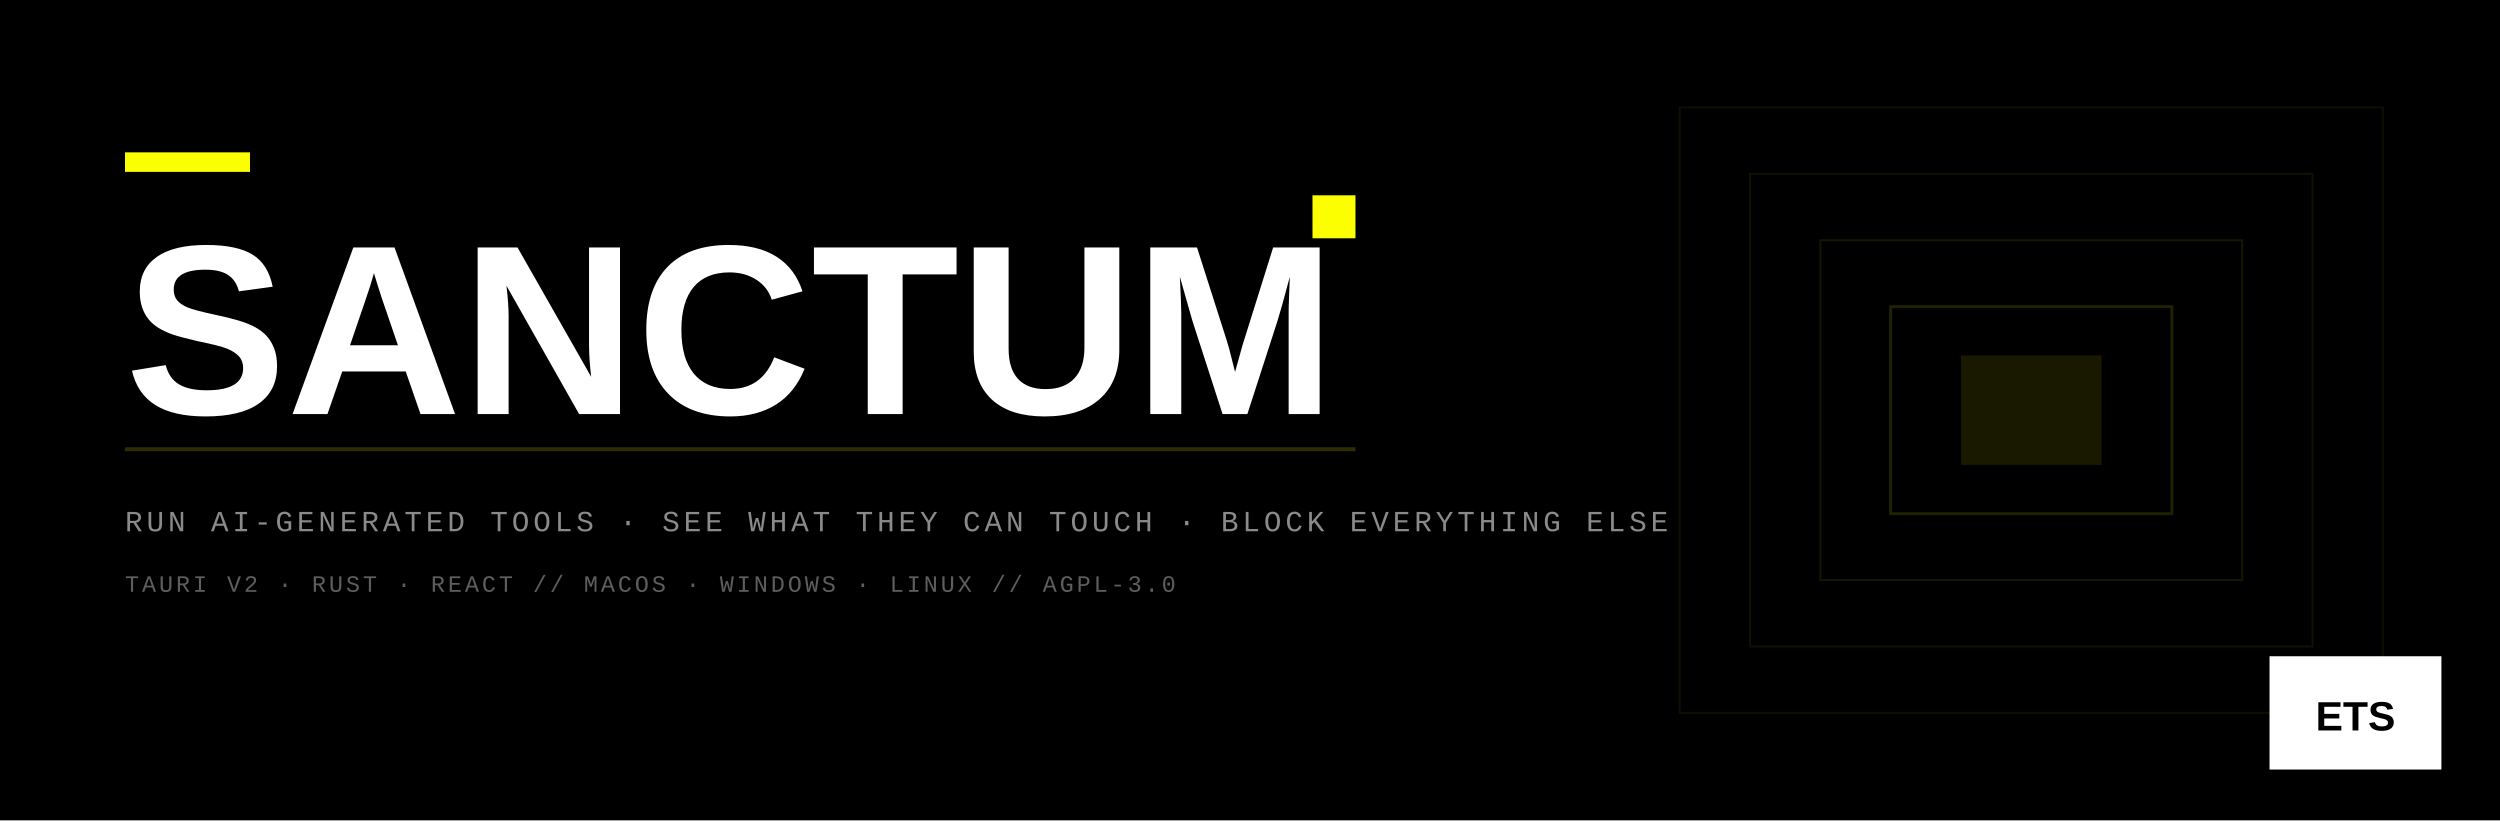
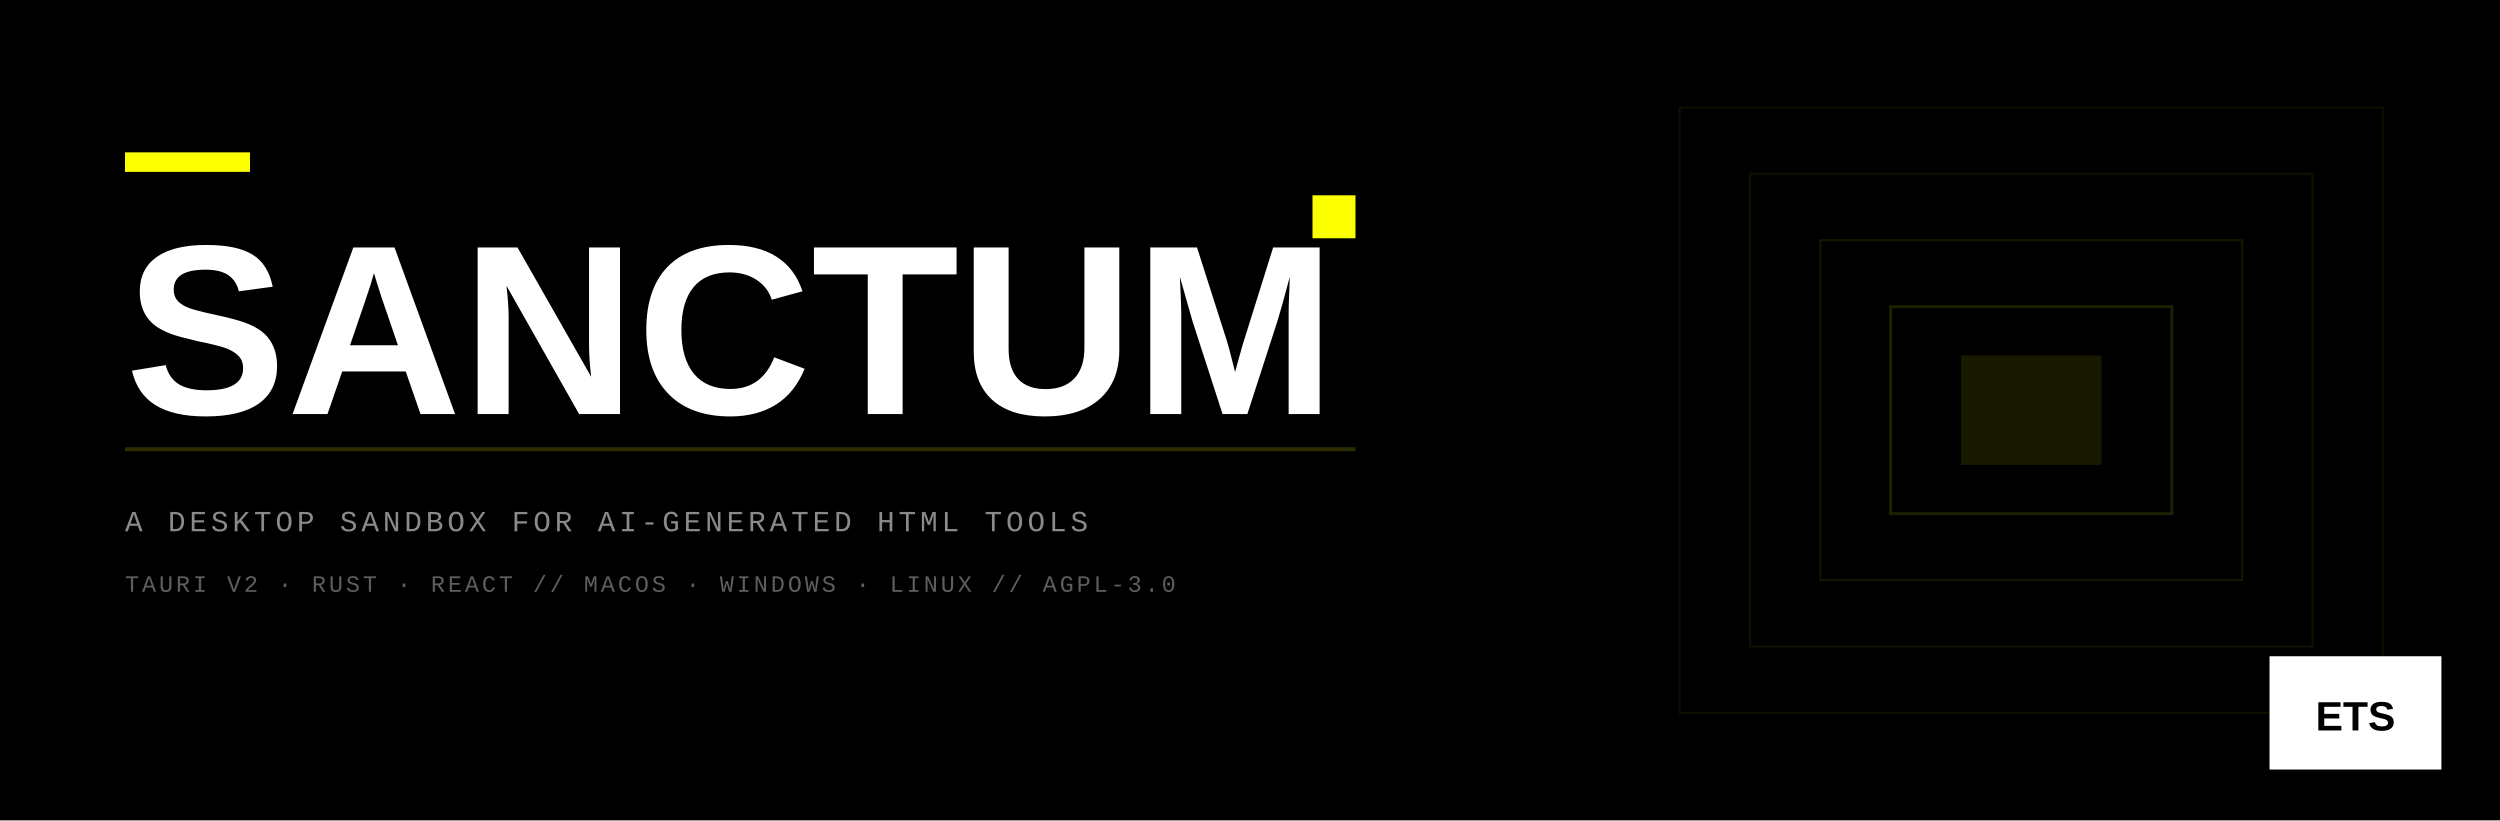
<svg xmlns="http://www.w3.org/2000/svg" width="1280" height="420" viewBox="0 0 1280 420">
  <rect width="1280" height="420" fill="#000000" />
  <rect x="860" y="55" width="360" height="310" fill="none" stroke="#FBFF00" stroke-width="1" opacity="0.06" />
  <rect x="896" y="89" width="288" height="242" fill="none" stroke="#FBFF00" stroke-width="1" opacity="0.07" />
  <rect x="932" y="123" width="216" height="174" fill="none" stroke="#FBFF00" stroke-width="1" opacity="0.09" />
  <rect x="968" y="157" width="144" height="106" fill="none" stroke="#FBFF00" stroke-width="1.5" opacity="0.13" />
  <rect x="1004" y="182" width="72" height="56" fill="#FBFF00" opacity="0.10" />
  <rect x="64" y="78" width="64" height="10" fill="#FBFF00" />
  <text x="64" y="212" font-family="'Helvetica Neue','Arial Black',Arial,sans-serif" font-weight="900" font-size="124" fill="#FFFFFF" textLength="600" lengthAdjust="spacing">SANCTUM</text>
  <rect x="672" y="100" width="22" height="22" fill="#FBFF00" />
  <rect x="64" y="229" width="630" height="2" fill="#FBFF00" opacity="0.18" />
-   <text x="64" y="272" font-family="'Courier New',Courier,monospace" font-size="15" letter-spacing="2" fill="#8A8A8A">RUN AI-GENERATED TOOLS · SEE WHAT THEY CAN TOUCH · BLOCK EVERYTHING ELSE</text>
+   <text x="64" y="272" font-family="'Courier New',Courier,monospace" font-size="15" letter-spacing="2" fill="#8A8A8A">A DESKTOP SANDBOX FOR AI-GENERATED HTML TOOLS</text>
  <text x="64" y="303" font-family="'Courier New',Courier,monospace" font-size="12" letter-spacing="1.5" fill="#5E5E5E">TAURI V2 · RUST · REACT  //  MACOS · WINDOWS · LINUX  //  AGPL-3.0</text>
  <rect x="1162" y="336" width="88" height="58" fill="#FFFFFF" />
  <text x="1206" y="374" font-family="'Arial Black','Helvetica Neue',Arial,sans-serif" font-weight="800" font-size="21" text-anchor="middle" fill="#000000">ETS</text>
</svg>
